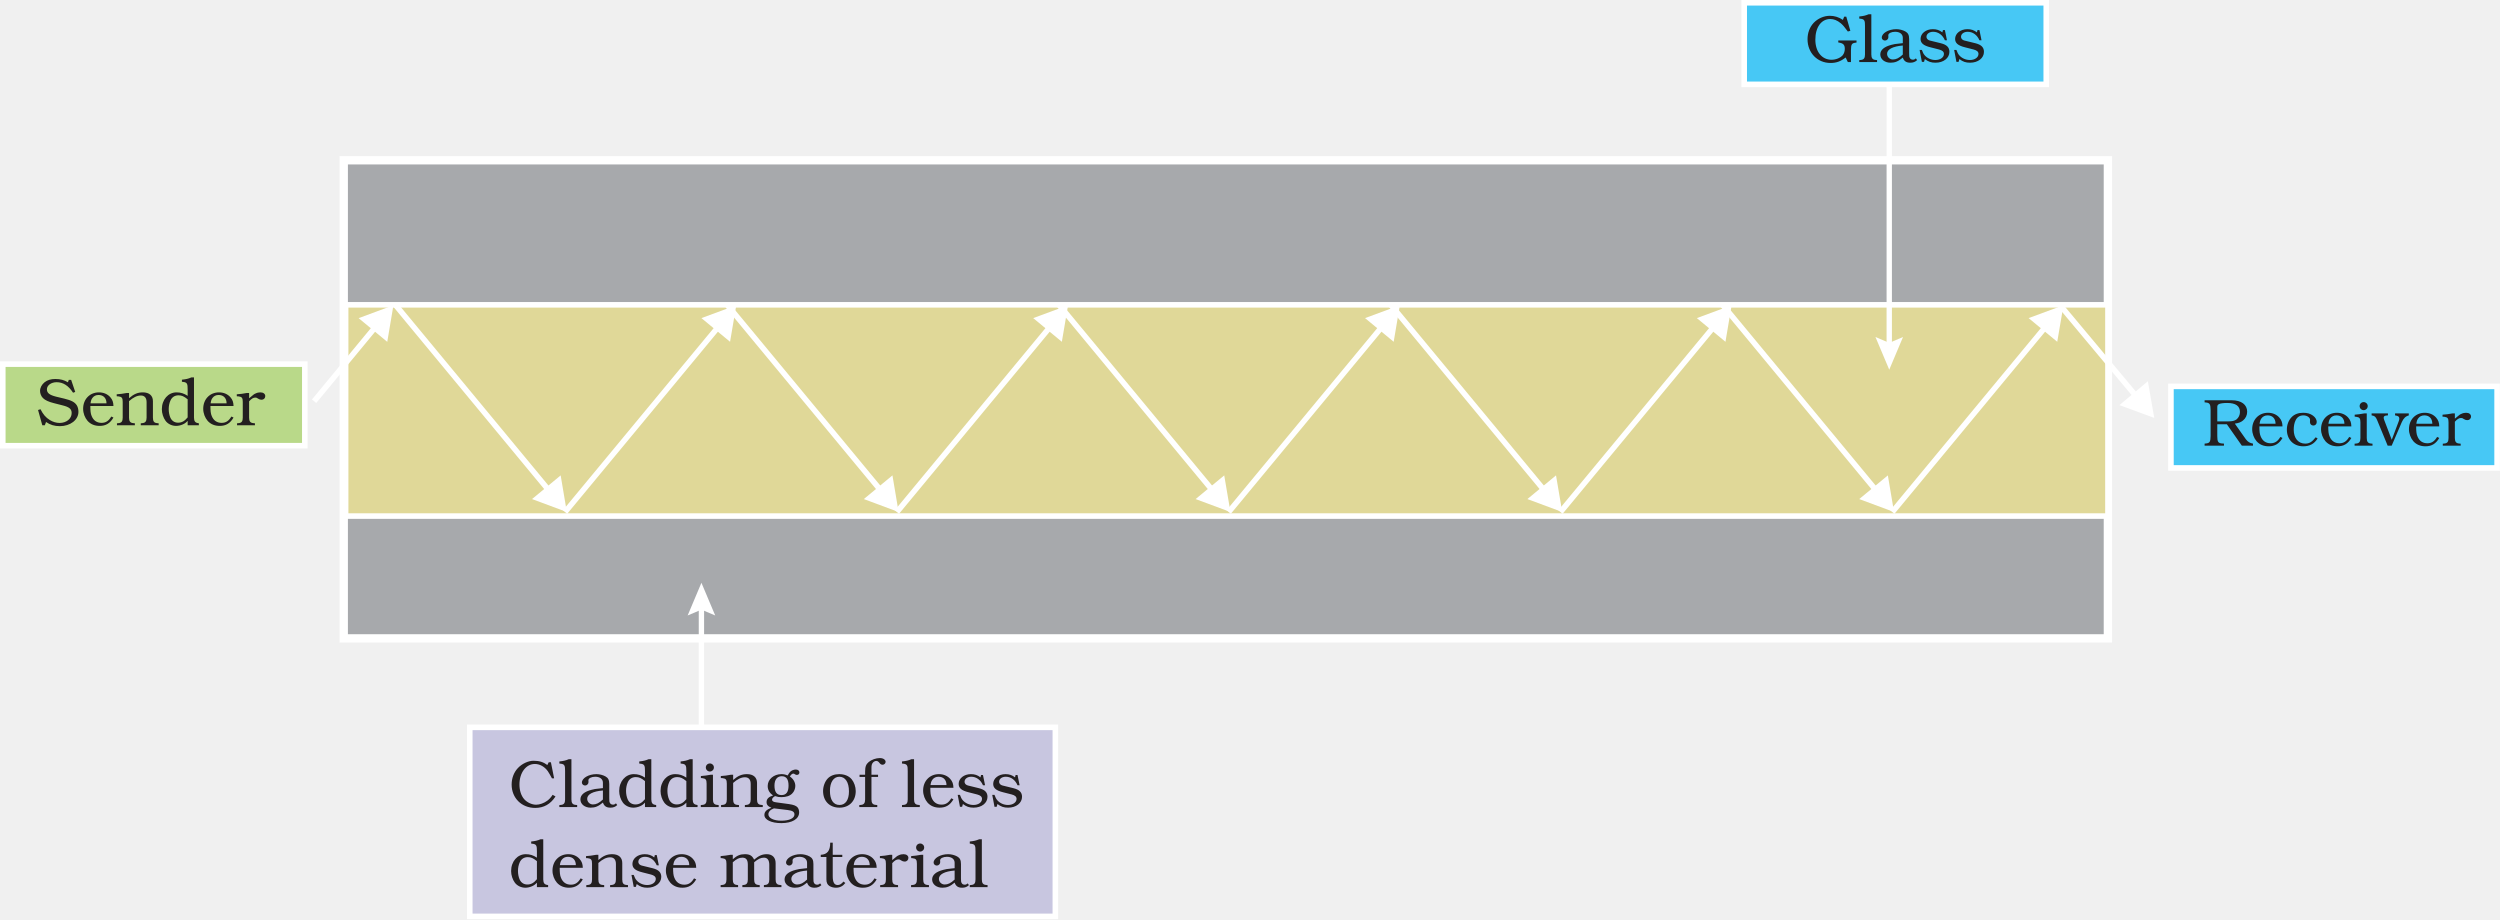
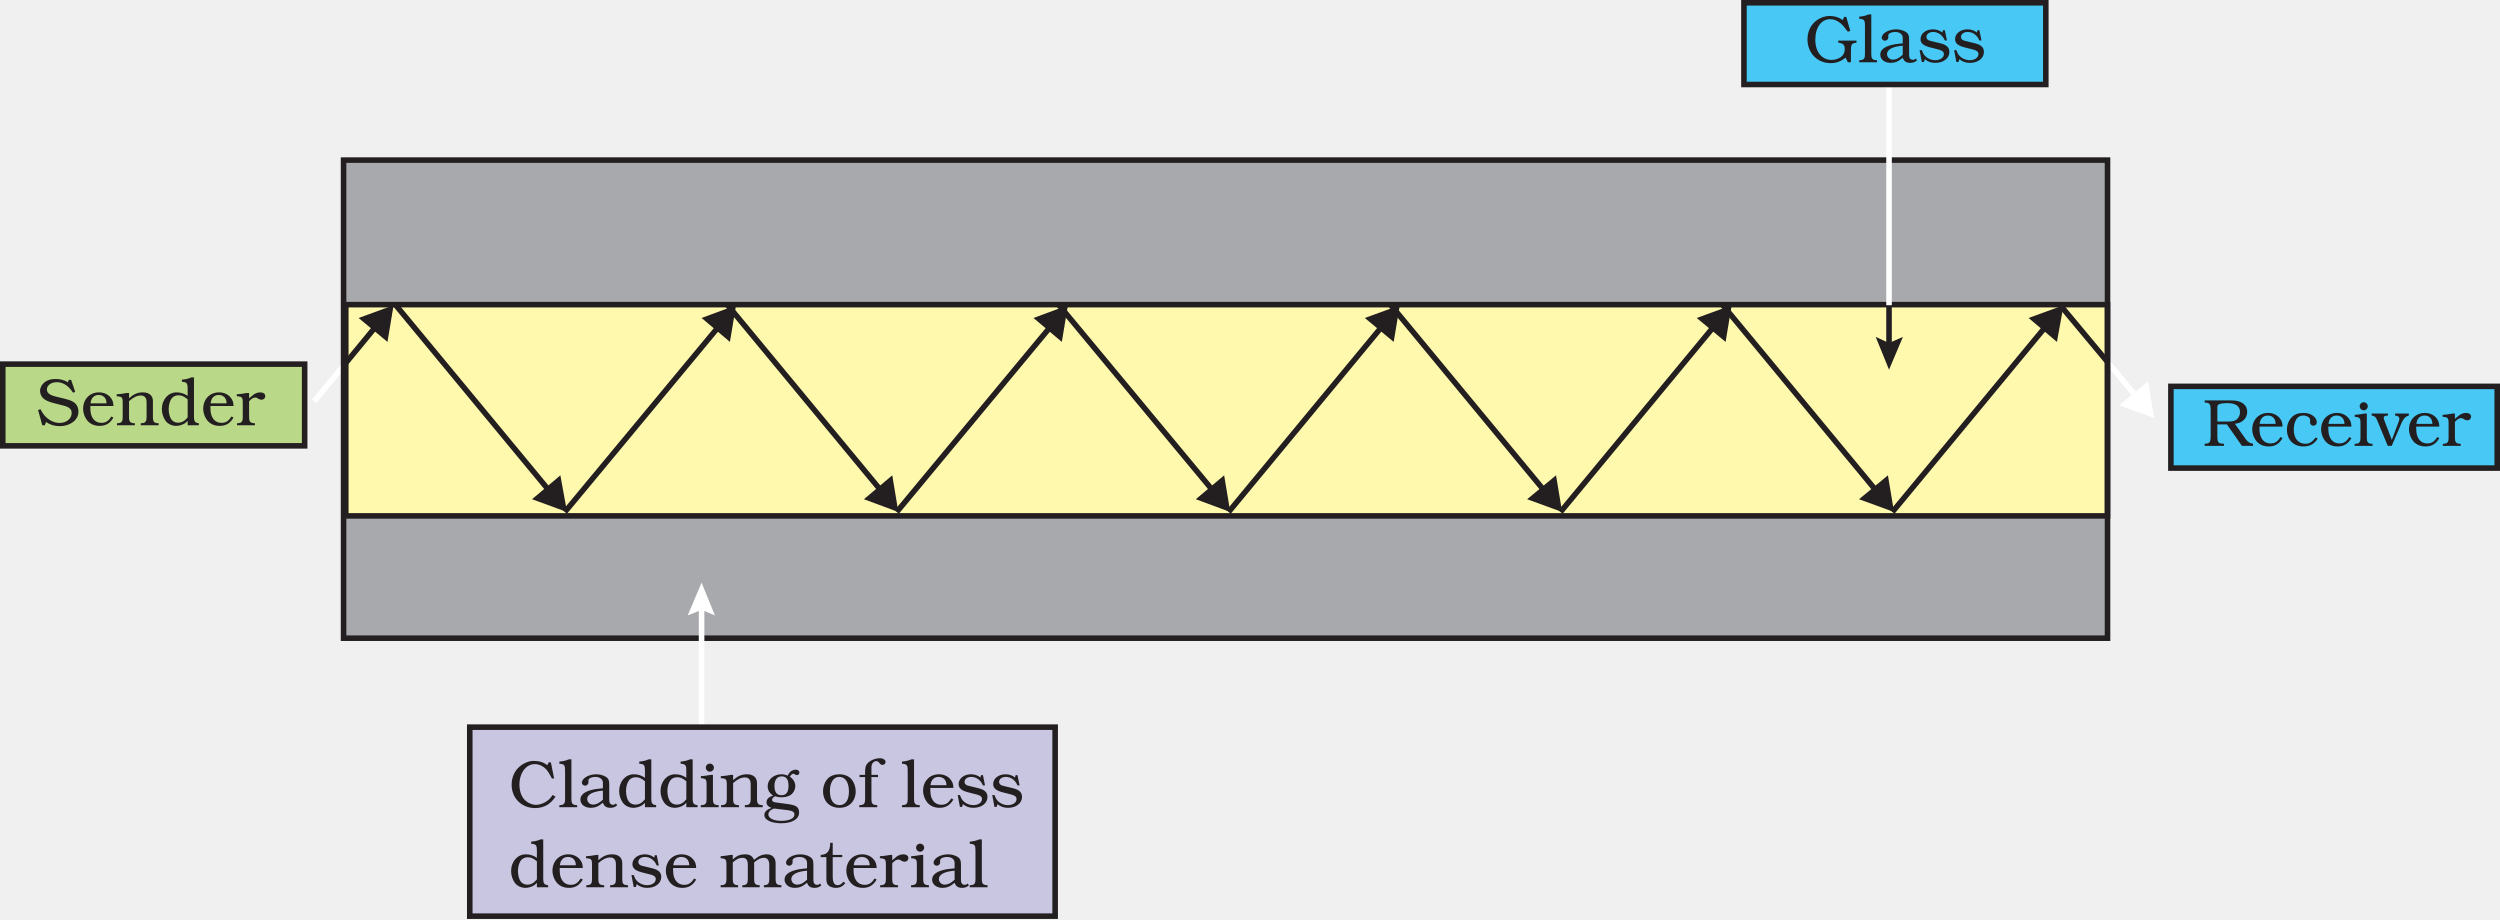
- <svg xmlns="http://www.w3.org/2000/svg" id="Layer_2" data-name="Layer 2" viewBox="0 0 449.69 165.35">
+ <svg xmlns="http://www.w3.org/2000/svg" id="Layer_2" version="1.1" viewBox="0 0 449.7 165.4">
  <defs>
    <style>
-       .cls-1 {
+       .st0 {
+         fill: #c8c6e0;
+       }
+ 
+       .st1 {
        fill: #fff;
      }

-       .cls-2, .cls-3, .cls-4, .cls-5 {
-         fill: none;
+       .st2 {
+         stroke: #fff;
      }

-       .cls-2, .cls-4, .cls-5 {
-         stroke: #fff;
+       .st2, .st3 {
+         fill: none;
        stroke-miterlimit: 10;
      }

-       .cls-6 {
-         clip-path: url(#clippath-1);
-       }
- 
-       .cls-7 {
-         clip-path: url(#clippath-3);
-       }
- 
-       .cls-4 {
-         stroke-width: .96px;
-       }
- 
-       .cls-8 {
-         fill: #a7a9ac;
-       }
- 
-       .cls-9 {
-         fill: #231f20;
+       .st4 {
        font-family: BookmanOldStyle, 'Bookman Old Style';
        font-size: 12px;
      }

-       .cls-5 {
-         stroke-width: 1.5px;
+       .st4, .st5 {
+         fill: #231f20;
      }

-       .cls-10 {
-         fill: #b9d989;
+       .st4, .st6 {
+         isolation: isolate;
      }

-       .cls-11 {
+       .st7 {
+         fill: #a7a9ac;
+       }
+ 
+       .st8 {
+         fill: #fff9ae;
+       }
+ 
+       .st3 {
+         stroke: #231f20;
+       }
+ 
+       .st9 {
        fill: #47c8f5;
      }

-       .cls-12 {
-         fill: #c8c6e0;
-       }
- 
-       .cls-13 {
-         clip-path: url(#clippath-2);
-       }
- 
-       .cls-14 {
-         fill: #e0d898;
-       }
- 
-       .cls-15 {
-         clip-path: url(#clippath);
+       .st10 {
+         fill: #b9d989;
      }
    </style>
-     <clipPath id="clippath">
-       <rect class="cls-3" width="449.69" height="165.35" />
-     </clipPath>
-     <clipPath id="clippath-1">
-       <rect class="cls-3" width="449.69" height="165.35" />
-     </clipPath>
-     <clipPath id="clippath-2">
-       <rect class="cls-3" width="449.69" height="165.35" />
-     </clipPath>
-     <clipPath id="clippath-3">
-       <rect class="cls-3" width="449.69" height="165.35" />
-     </clipPath>
  </defs>
-   <g id="Layer_1-2" data-name="Layer 1">
-     <rect class="cls-11" x="313.74" y=".5" width="54.33" height="14.67" />
-     <g class="cls-15">
-       <rect class="cls-2" x="313.74" y=".5" width="54.33" height="14.67" />
-     </g>
-     <rect class="cls-11" x="390.5" y="69.5" width="58.67" height="14.67" />
-     <g class="cls-6">
-       <rect class="cls-2" x="390.5" y="69.5" width="58.67" height="14.67" />
-     </g>
-     <rect class="cls-10" x=".5" y="65.5" width="54.33" height="14.67" />
-     <g class="cls-13">
-       <rect class="cls-2" x=".5" y="65.5" width="54.33" height="14.67" />
-     </g>
-     <rect class="cls-8" x="61.83" y="28.83" width="317.33" height="86" />
-     <rect class="cls-5" x="61.83" y="28.83" width="317.33" height="86" />
-     <rect class="cls-14" x="62.17" y="54.83" width="317.33" height="38" />
-     <rect class="cls-2" x="62.17" y="54.83" width="317" height="38" />
-     <line class="cls-2" x1="71.17" y1="54.9" x2="98.89" y2="88.4" />
-     <polygon class="cls-1" points="95.7 89.77 101.96 92.1 100.85 85.51 95.7 89.77" />
-     <line class="cls-2" x1="101.64" y1="92.1" x2="129.37" y2="58.6" />
-     <polygon class="cls-1" points="131.32 61.48 132.44 54.9 126.17 57.22 131.32 61.48" />
-     <line class="cls-2" x1="56.5" y1="72.17" x2="67.71" y2="58.6" />
-     <polygon class="cls-1" points="69.66 61.49 70.77 54.9 64.51 57.23 69.66 61.49" />
-     <line class="cls-2" x1="130.85" y1="54.9" x2="158.58" y2="88.4" />
-     <polygon class="cls-1" points="155.38 89.77 161.64 92.1 160.53 85.51 155.38 89.77" />
-     <line class="cls-2" x1="161.33" y1="92.1" x2="189.05" y2="58.6" />
-     <polygon class="cls-1" points="191 61.48 192.12 54.9 185.85 57.22 191 61.48" />
-     <line class="cls-2" x1="190.53" y1="54.9" x2="218.26" y2="88.4" />
-     <polygon class="cls-1" points="215.06 89.77 221.33 92.1 220.21 85.51 215.06 89.77" />
-     <line class="cls-2" x1="221.01" y1="92.1" x2="248.73" y2="58.6" />
-     <polygon class="cls-1" points="250.69 61.48 251.8 54.9 245.54 57.22 250.69 61.48" />
-     <line class="cls-2" x1="250.22" y1="54.9" x2="277.94" y2="88.4" />
-     <polygon class="cls-1" points="274.74 89.77 281.01 92.1 279.89 85.51 274.74 89.77" />
-     <line class="cls-2" x1="280.69" y1="92.1" x2="308.42" y2="58.6" />
-     <polygon class="cls-1" points="310.37 61.48 311.48 54.9 305.22 57.22 310.37 61.48" />
-     <line class="cls-2" x1="309.9" y1="54.9" x2="337.62" y2="88.4" />
-     <polygon class="cls-1" points="334.43 89.77 340.69 92.1 339.58 85.51 334.43 89.77" />
-     <line class="cls-2" x1="370.56" y1="54.9" x2="384.42" y2="71.48" />
-     <polygon class="cls-1" points="381.23 72.87 387.5 75.17 386.35 68.58 381.23 72.87" />
-     <line class="cls-2" x1="340.38" y1="92.1" x2="368.1" y2="58.6" />
-     <polygon class="cls-1" points="370.05 61.48 371.17 54.9 364.9 57.22 370.05 61.48" />
-     <line class="cls-4" x1="339.83" y1="15.17" x2="339.83" y2="62.5" />
-     <polygon class="cls-1" points="337.35 60.62 339.83 61.67 342.31 60.62 339.83 66.5 337.35 60.62" />
-     <line class="cls-4" x1="126.17" y1="132.17" x2="126.17" y2="108.83" />
-     <polygon class="cls-1" points="128.65 110.71 126.17 109.66 123.69 110.71 126.17 104.83 128.65 110.71" />
-     <text class="cls-9" transform="translate(6.5 76.5)">
+   <rect class="st9" x="313.7" y=".5" width="54.3" height="14.7" />
+   <rect class="st9" x="390.5" y="69.5" width="58.7" height="14.7" />
+   <rect class="st3" x="390.5" y="69.5" width="58.7" height="14.7" />
+   <rect class="st10" x=".5" y="65.5" width="54.3" height="14.7" />
+   <rect class="st3" x=".5" y="65.5" width="54.3" height="14.7" />
+   <rect class="st7" x="61.8" y="28.8" width="317.3" height="86" />
+   <rect class="st8" x="62.2" y="54.8" width="317.3" height="38" />
+   <line class="st3" x1="71.2" y1="54.9" x2="98.9" y2="88.4" />
+   <polygon class="st5" points="95.7 89.8 102 92.1 100.8 85.5 95.7 89.8" />
+   <line class="st3" x1="101.6" y1="92.1" x2="129.4" y2="58.6" />
+   <polygon class="st5" points="131.3 61.5 132.4 54.9 126.2 57.2 131.3 61.5" />
+   <line class="st2" x1="56.5" y1="72.2" x2="61.7" y2="65.9" />
+   <polygon class="st5" points="69.7 61.5 70.8 54.9 64.5 57.2 69.7 61.5" />
+   <line class="st3" x1="130.9" y1="54.9" x2="158.6" y2="88.4" />
+   <polygon class="st5" points="155.4 89.8 161.6 92.1 160.5 85.5 155.4 89.8" />
+   <line class="st3" x1="161.3" y1="92.1" x2="189.1" y2="58.6" />
+   <polygon class="st5" points="191 61.5 192.1 54.9 185.9 57.2 191 61.5" />
+   <line class="st3" x1="190.5" y1="54.9" x2="218.3" y2="88.4" />
+   <polygon class="st5" points="215.1 89.8 221.3 92.1 220.2 85.5 215.1 89.8" />
+   <line class="st3" x1="221" y1="92.1" x2="248.7" y2="58.6" />
+   <polygon class="st5" points="250.7 61.5 251.8 54.9 245.5 57.2 250.7 61.5" />
+   <line class="st3" x1="250.2" y1="54.9" x2="277.9" y2="88.4" />
+   <polygon class="st5" points="274.7 89.8 281 92.1 279.9 85.5 274.7 89.8" />
+   <line class="st3" x1="280.7" y1="92.1" x2="308.4" y2="58.6" />
+   <polygon class="st5" points="310.4 61.5 311.5 54.9 305.2 57.2 310.4 61.5" />
+   <line class="st3" x1="309.9" y1="54.9" x2="337.6" y2="88.4" />
+   <polygon class="st5" points="334.4 89.8 340.7 92.1 339.6 85.5 334.4 89.8" />
+   <line class="st2" x1="379.1" y1="65.1" x2="384.4" y2="71.5" />
+   <polygon class="st1" points="381.2 72.9 387.5 75.2 386.4 68.6 381.2 72.9" />
+   <line class="st3" x1="340.4" y1="92.1" x2="368.1" y2="58.6" />
+   <polygon class="st5" points="370 61.5 371.2 54.9 364.9 57.2 370 61.5" />
+   <polygon class="st5" points="337.4 60.6 339.8 61.7 342.3 60.6 339.8 66.5 337.4 60.6" />
+   <polygon class="st1" points="128.6 110.7 126.2 109.7 123.7 110.7 126.2 104.8 128.6 110.7" />
+   <rect class="st3" x="61.8" y="28.8" width="317.3" height="86" />
+   <line class="st3" x1="370.6" y1="54.9" x2="379.1" y2="65.1" />
+   <line class="st3" x1="61.7" y1="65.9" x2="67.3" y2="59.1" />
+   <line class="st3" x1="339.8" y1="54.9" x2="339.8" y2="63.5" />
+   <rect class="st3" x="62.2" y="54.8" width="316.9" height="38" />
+   <line class="st2" x1="126.2" y1="132.2" x2="126.2" y2="108.8" />
+   <line class="st2" x1="339.8" y1="15.2" x2="339.8" y2="54.9" />
+   <rect class="st3" x="313.7" y=".5" width="54.3" height="14.7" />
+   <g class="st6">
+     <text class="st4" transform="translate(6.5 76.5)">
      <tspan x="0" y="0">Sender</tspan>
    </text>
-     <text class="cls-9" transform="translate(324.6 11.17)">
+   </g>
+   <g class="st6">
+     <text class="st4" transform="translate(324.6 11.2)">
      <tspan x="0" y="0">Glass</tspan>
    </text>
-     <text class="cls-9" transform="translate(396.18 80.17)">
+   </g>
+   <g class="st6">
+     <text class="st4" transform="translate(396.2 80.2)">
      <tspan x="0" y="0">Receiver</tspan>
    </text>
-     <rect class="cls-12" x="84.5" y="130.83" width="105.33" height="34" />
-     <g class="cls-7">
-       <rect class="cls-2" x="84.5" y="130.83" width="105.33" height="34" />
-     </g>
-     <text class="cls-9" transform="translate(91.5 145.17)">
+   </g>
+   <rect class="st0" x="84.5" y="130.8" width="105.3" height="34" />
+   <rect class="st3" x="84.5" y="130.8" width="105.3" height="34" />
+   <g class="st6">
+     <text class="st4" transform="translate(91.5 145.2)">
      <tspan x="0" y="0">Cladding of less</tspan>
    </text>
-     <text class="cls-9" transform="translate(91.5 159.57)">
+   </g>
+   <g class="st6">
+     <text class="st4" transform="translate(91.5 159.6)">
      <tspan x="0" y="0">dense material</tspan>
    </text>
  </g>
</svg>
